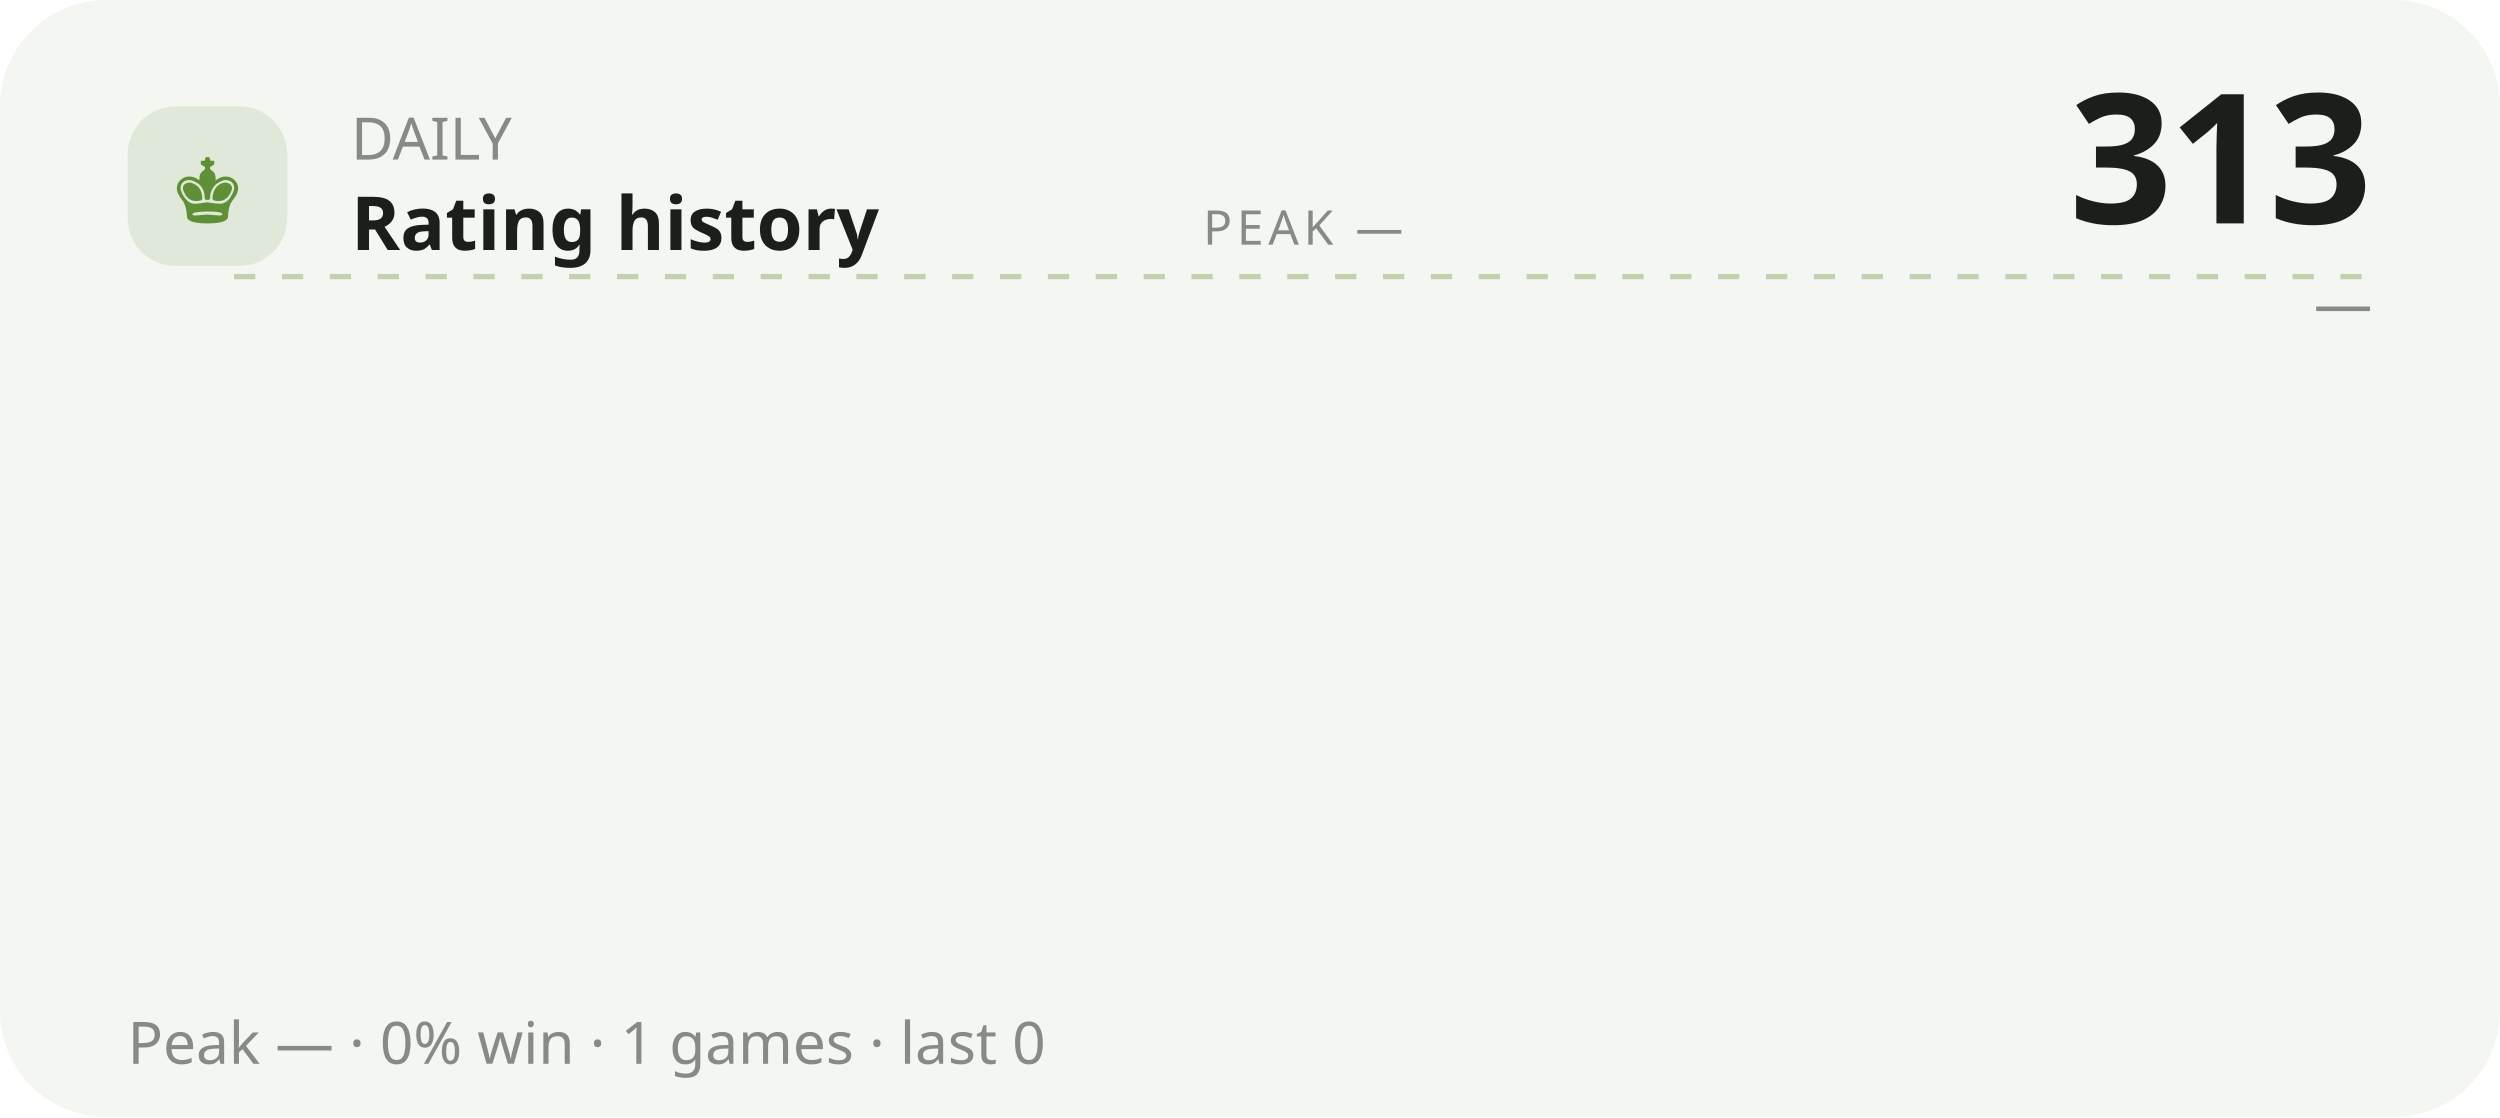
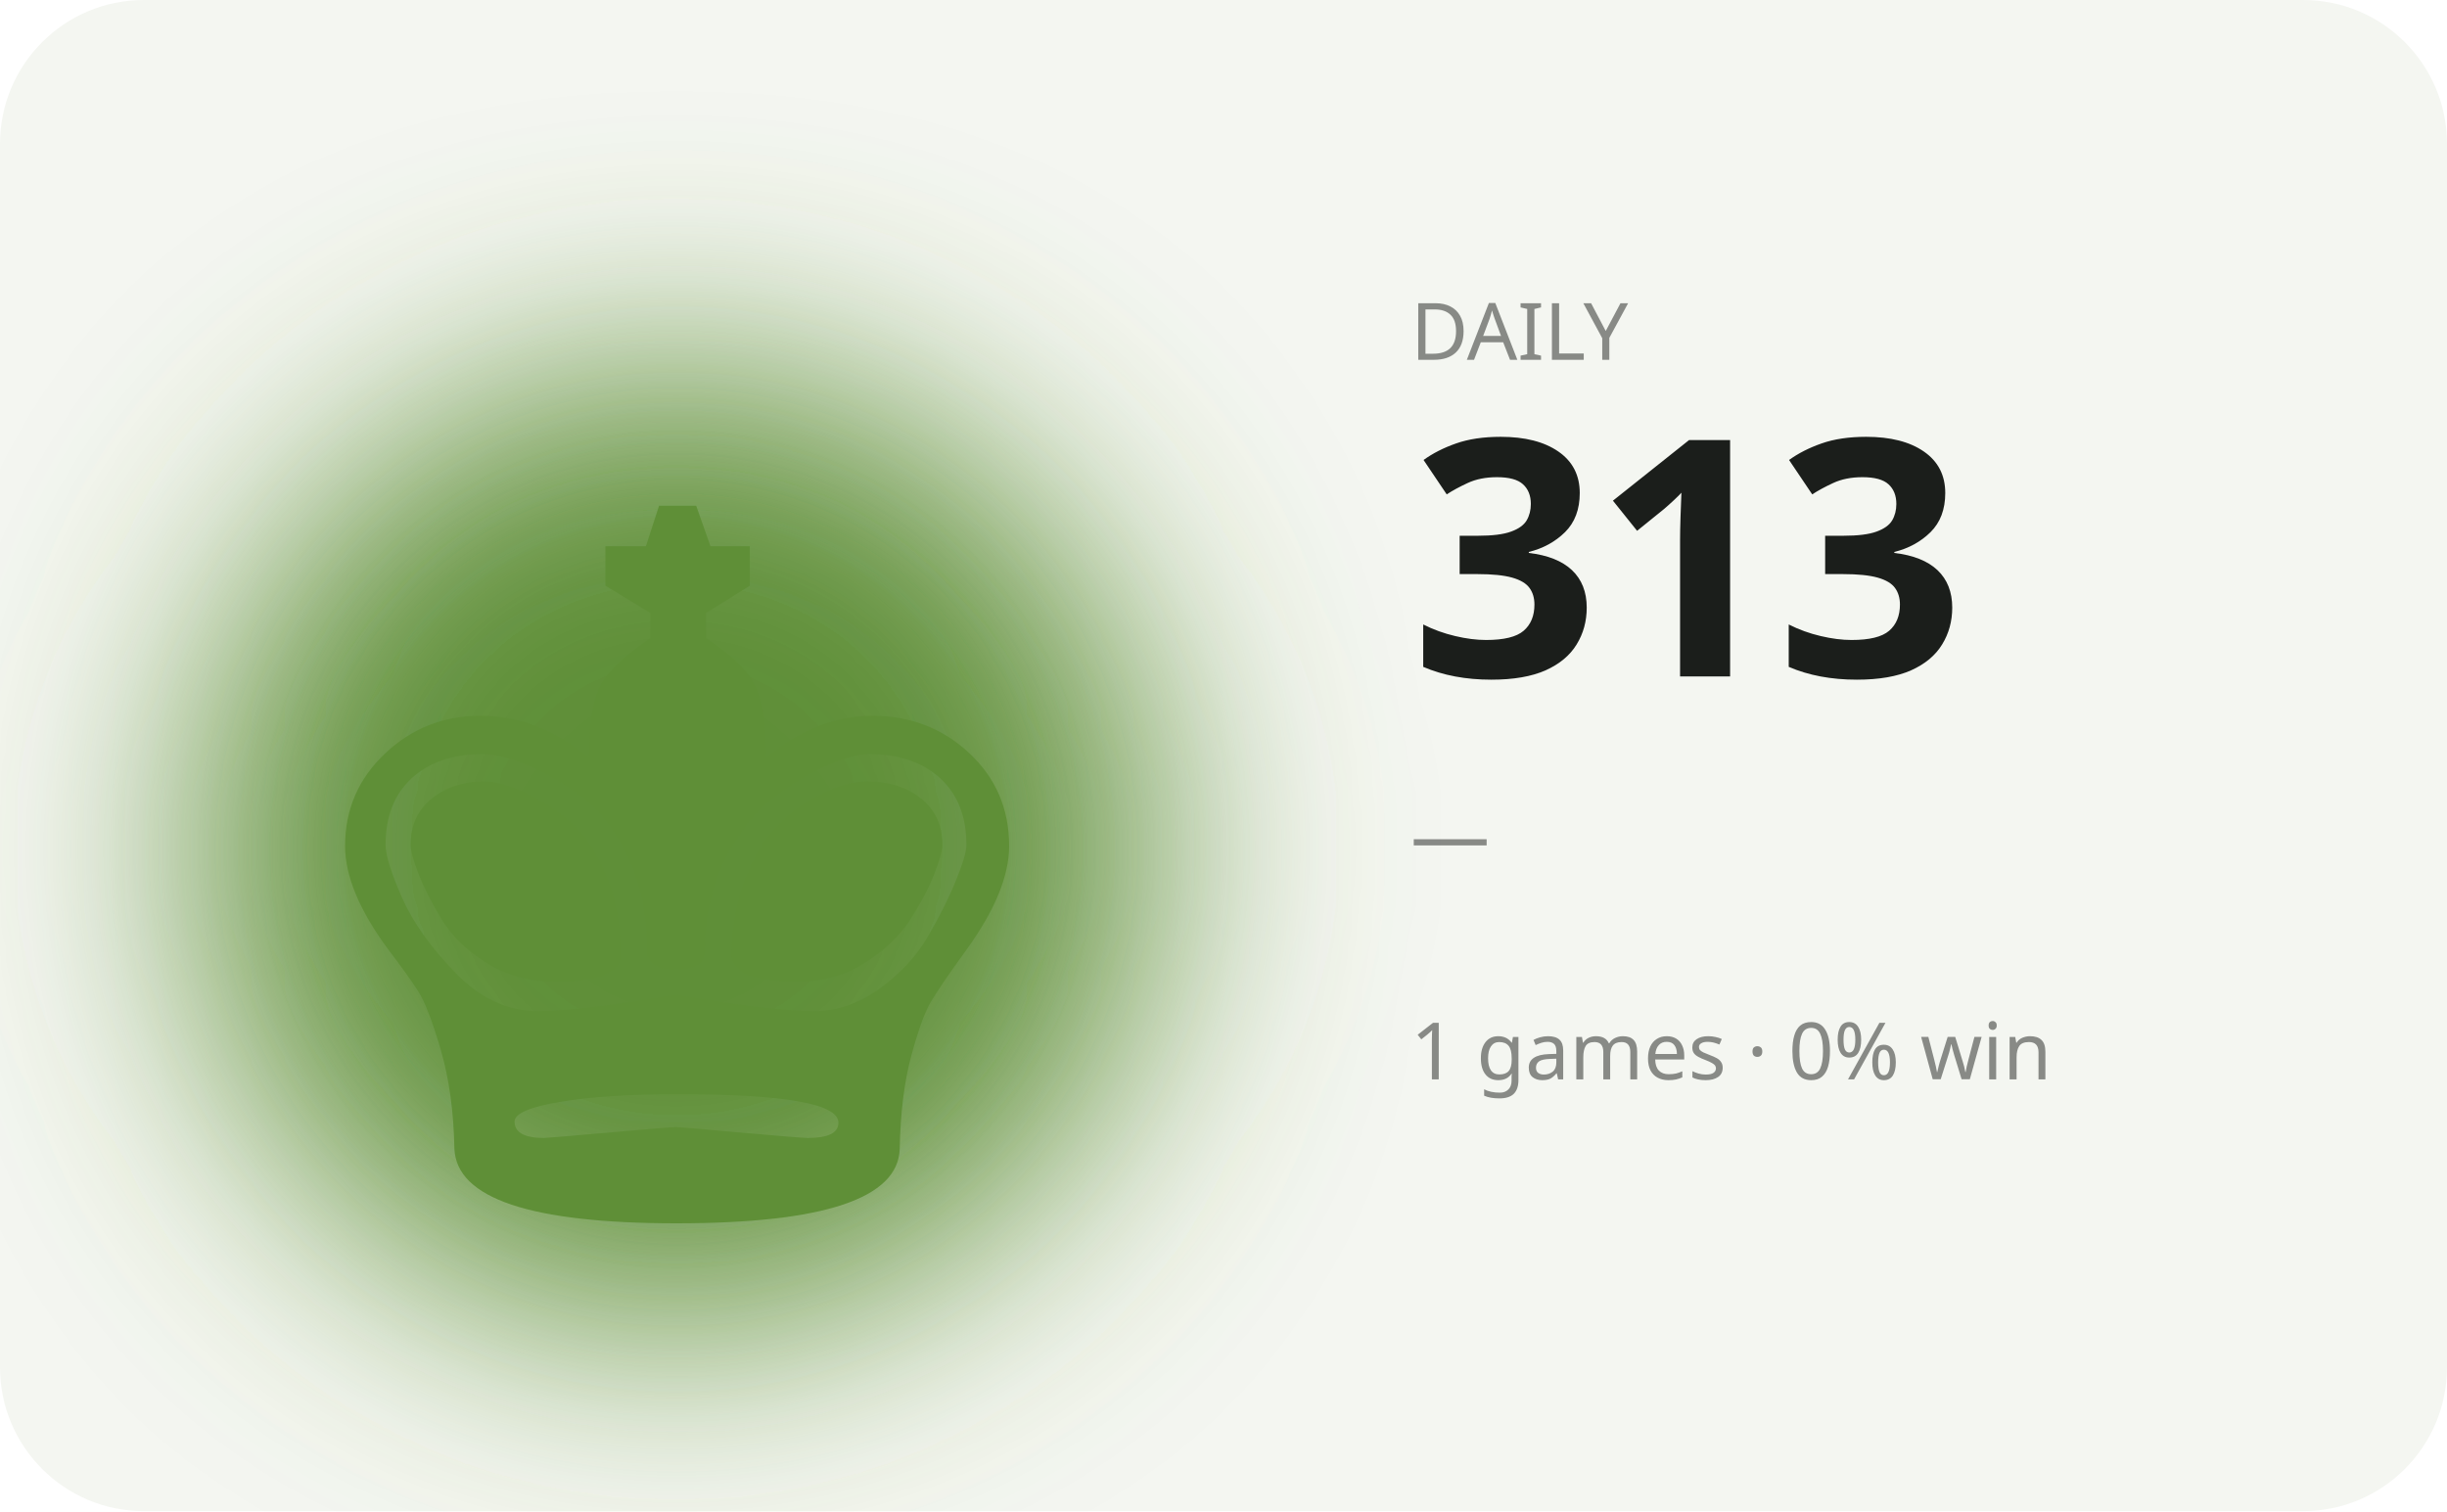
- <svg xmlns="http://www.w3.org/2000/svg" viewBox="0 0 470 210" width="470" height="210" role="img" aria-label="DAILY rating history">
+ <svg xmlns="http://www.w3.org/2000/svg" viewBox="0 0 340 210" width="340" height="210" role="img" aria-label="DAILY hero">
+   <defs>
+     <filter id="bL" x="-60%" y="-60%" width="220%" height="220%">
+       <feGaussianBlur stdDeviation="17" />
+     </filter>
+   </defs>
  <style>text{fill:#1b1e1b}.bg{fill:#f4f6f1}.acc{fill:#5f8f37}.ln{stroke:#5f8f37}.area{fill:#5f8f37;opacity:.12}.peak{stroke:#5f8f37;opacity:.35}.chip{fill:#5f8f37;opacity:.13}.down{fill:#c1573a}svg{font-family:'Space Grotesk',system-ui,sans-serif}.lbl{font-weight:600;font-size:11px;letter-spacing:.16em}.big{font-weight:700;font-size:34px;letter-spacing:-.02em}.mid{font-weight:600;font-size:14px}.mut{font-weight:500;font-size:11px;opacity:.5}.ser{font-family:'Instrument Serif',serif;font-weight:400;letter-spacing:0}.mono{font-family:'JetBrains Mono',monospace}.ln{fill:none;stroke-width:2.5;stroke-linecap:round;stroke-linejoin:round}.thin{stroke-width:1.6}.draw{stroke-dasharray:1200;stroke-dashoffset:1200;animation:draw 2.3s cubic-bezier(.6,.05,.2,1) forwards .25s}.dot{animation:pulse 2s ease-in-out infinite}.glow{animation:glow 3.4s ease-in-out infinite}.float{animation:float 6.5s ease-in-out infinite}.shim{animation:shim 3s ease-in-out infinite}@keyframes draw{to{stroke-dashoffset:0}}@keyframes pulse{0%,100%{r:4.5;opacity:1}50%{r:8;opacity:.45}}@keyframes glow{0%,100%{opacity:.14}50%{opacity:.34}}@keyframes float{0%,100%{transform:translateY(0)}50%{transform:translateY(-7px)}}@keyframes shim{0%,100%{opacity:.5}50%{opacity:1}}</style>
-   <rect class="bg" width="470" height="210" rx="20" />
-   <rect class="chip" x="24" y="20" width="30" height="30" rx="9" />
-   <text class="acc ser" x="39" y="42" text-anchor="middle" style="font-size:19px">♚</text>
-   <text class="mut" x="66" y="30">DAILY</text>
-   <text class="mid" x="66" y="47">Rating history</text>
-   <text class="big" x="446" y="42" text-anchor="end">313</text>
-   <text class="mut mid" x="446" y="61" text-anchor="end">—</text>
-   <line class="peak" x1="44" y1="52" x2="446" y2="52" stroke-dasharray="4 5" />
-   <text class="mut" x="245" y="46" text-anchor="middle" style="font-size:9px;letter-spacing:.1em">PEAK —</text>
-   <text class="mut" x="24" y="200">Peak — · 0% win · 1 games · last 0</text>
+   <rect class="bg" width="340" height="210" rx="20" />
+   <ellipse class="acc glow" cx="94" cy="118" rx="66" ry="66" filter="url(#bL)" />
+   <text class="acc float ser" x="94" y="170" text-anchor="middle" style="font-size:152px">♚</text>
+   <text class="mut" x="196" y="50">DAILY</text>
+   <text class="big" x="196" y="94" style="font-size:46px">313</text>
+   <text class="mut mid" x="196" y="120">—</text>
+   <text class="mut" x="196" y="150">1 games · 0% win</text>
</svg>
